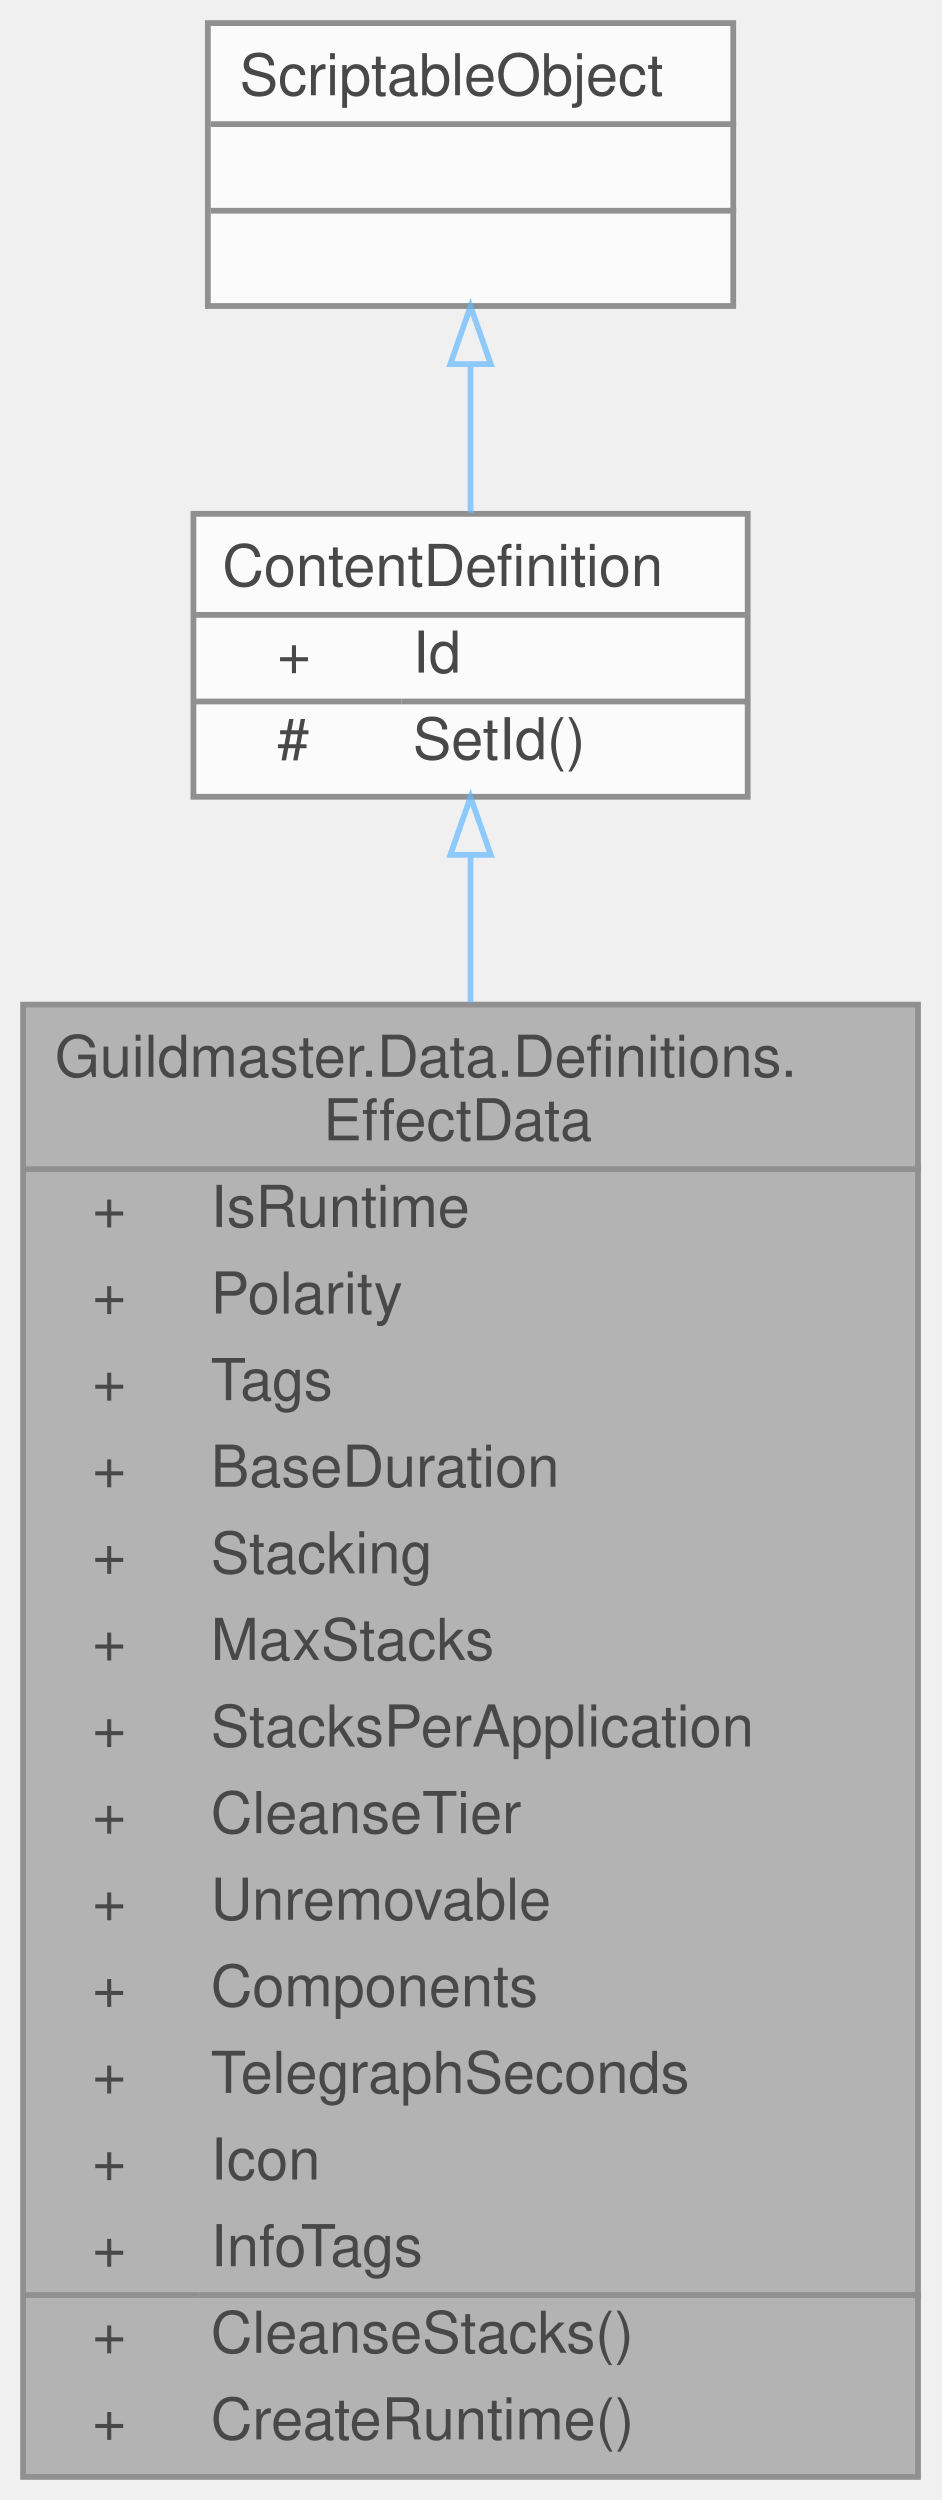
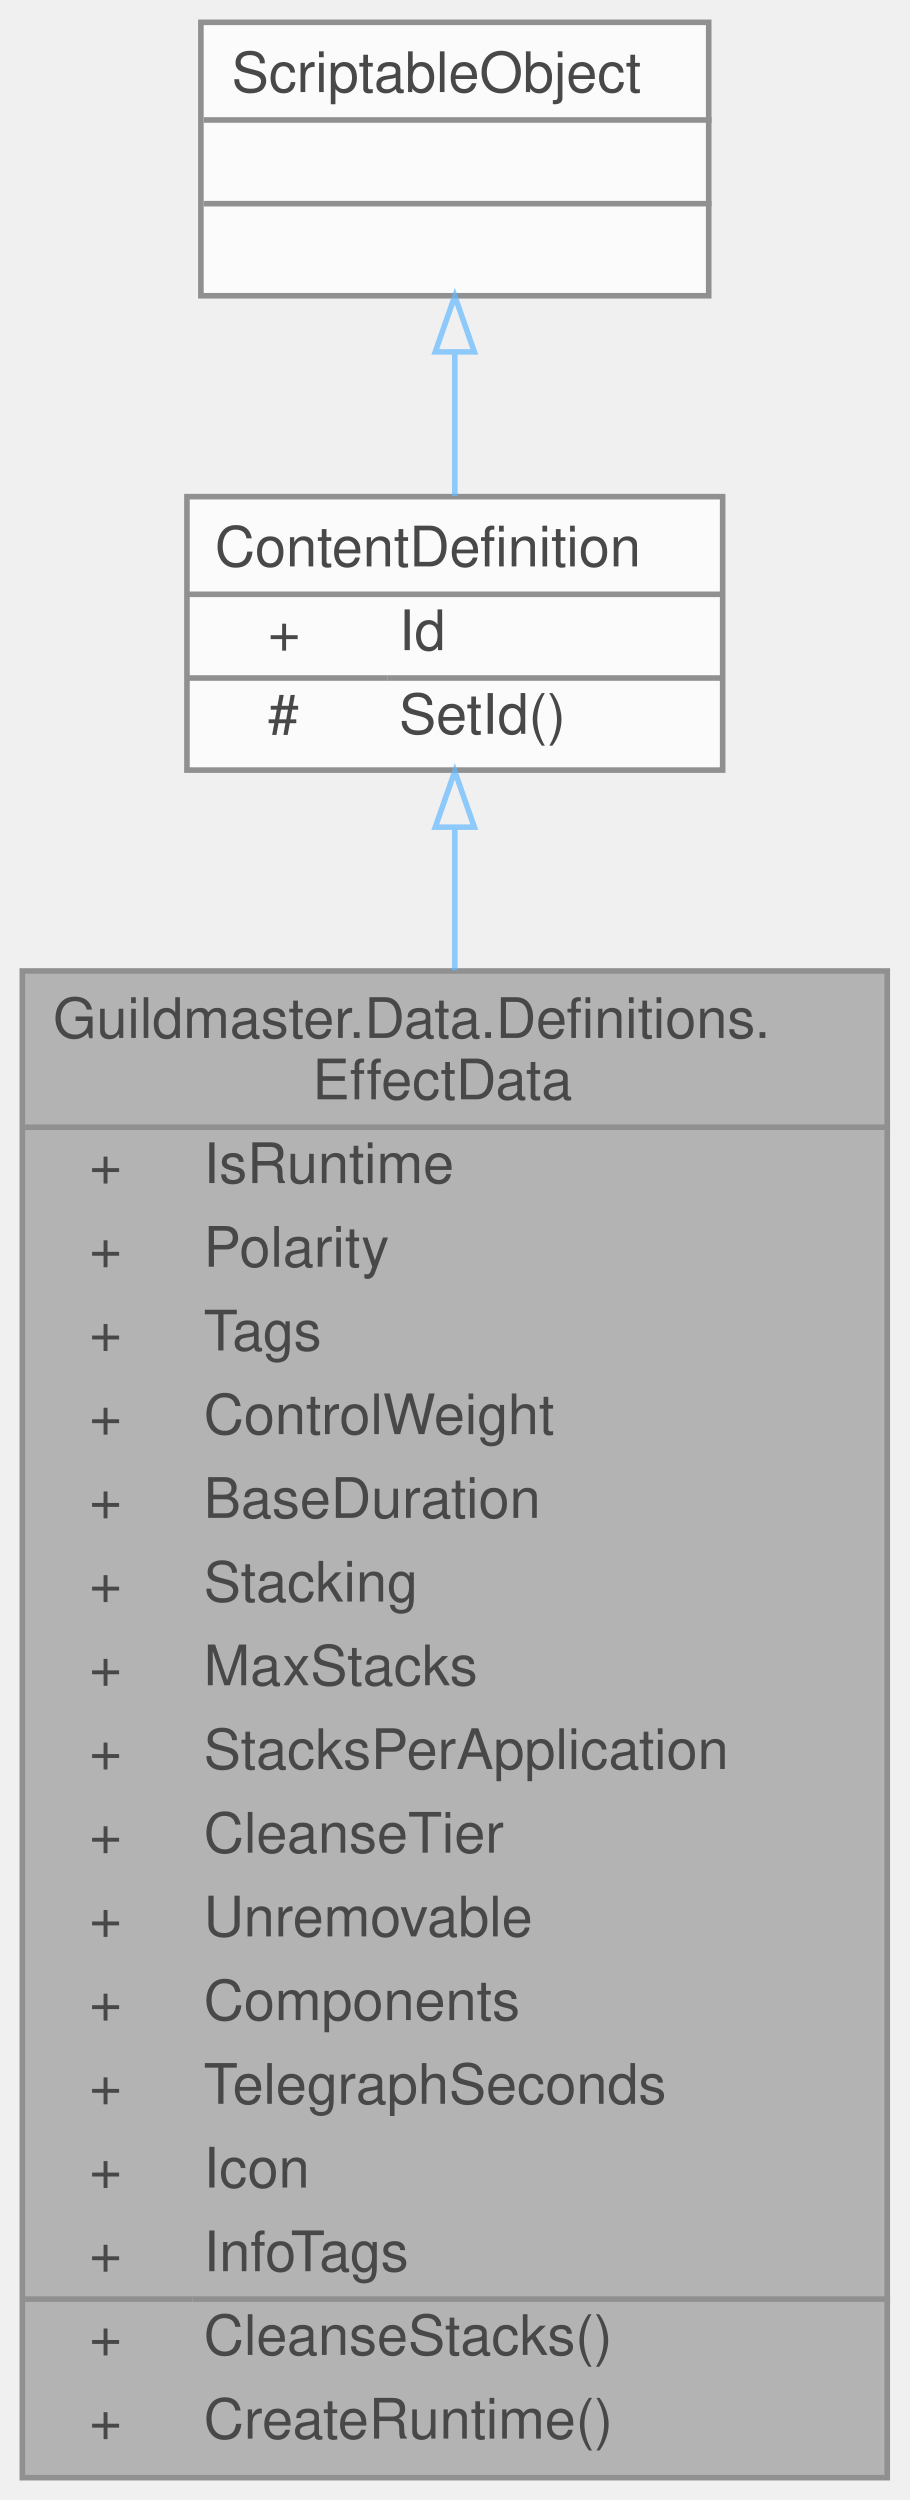
- <svg xmlns="http://www.w3.org/2000/svg" xmlns:xlink="http://www.w3.org/1999/xlink" width="163pt" height="433pt" viewBox="0.00 0.00 163.00 433.00">
+ <svg xmlns="http://www.w3.org/2000/svg" xmlns:xlink="http://www.w3.org/1999/xlink" width="163pt" height="448pt" viewBox="0.00 0.00 163.00 448.00">
  <svg id="main" version="1.1" xml:space="preserve">
    <style type="text/css">
.node, .edge {opacity: 0.7;}
.node.selected, .edge.selected {opacity: 1;}
.edge:hover path { stroke: red; }
.edge:hover polygon { stroke: red; fill: red; }
</style>
    <svg id="graph" class="graph">
-       <g id="graph0" class="graph" transform="scale(1 1) rotate(0) translate(4 429)">
+       <g id="graph0" class="graph" transform="scale(1 1) rotate(0) translate(4 444)">
        <g id="Node000001" class="node">
          <g id="a_Node000001">
            <a xlink:title="Иммутабельное определение таймированного эффекта: идентичность, полярность, категориальные теги,...">
-               <polygon fill="#999999" stroke="transparent" points="155,-255 0,-255 0,0 155,0 155,-255" />
-               <text text-anchor="start" x="5.5" y="-242.5" font-family="Helvetica,sans-Serif" font-size="10.00">Guildmaster.Data.Definitions.</text>
-               <text text-anchor="start" x="52" y="-231.5" font-family="Helvetica,sans-Serif" font-size="10.00">EffectData</text>
-               <text text-anchor="start" x="12" y="-216.5" font-family="Helvetica,sans-Serif" font-size="10.00">+</text>
-               <text text-anchor="start" x="32.5" y="-216.5" font-family="Helvetica,sans-Serif" font-size="10.00">IsRuntime</text>
-               <text text-anchor="start" x="12" y="-201.5" font-family="Helvetica,sans-Serif" font-size="10.00">+</text>
-               <text text-anchor="start" x="32.5" y="-201.5" font-family="Helvetica,sans-Serif" font-size="10.00">Polarity</text>
-               <text text-anchor="start" x="12" y="-186.5" font-family="Helvetica,sans-Serif" font-size="10.00">+</text>
-               <text text-anchor="start" x="32.5" y="-186.5" font-family="Helvetica,sans-Serif" font-size="10.00">Tags</text>
-               <text text-anchor="start" x="12" y="-171.5" font-family="Helvetica,sans-Serif" font-size="10.00">+</text>
-               <text text-anchor="start" x="32.5" y="-171.5" font-family="Helvetica,sans-Serif" font-size="10.00">BaseDuration</text>
-               <text text-anchor="start" x="12" y="-156.5" font-family="Helvetica,sans-Serif" font-size="10.00">+</text>
-               <text text-anchor="start" x="32.5" y="-156.5" font-family="Helvetica,sans-Serif" font-size="10.00">Stacking</text>
-               <text text-anchor="start" x="12" y="-141.5" font-family="Helvetica,sans-Serif" font-size="10.00">+</text>
-               <text text-anchor="start" x="32.5" y="-141.5" font-family="Helvetica,sans-Serif" font-size="10.00">MaxStacks</text>
-               <text text-anchor="start" x="12" y="-126.5" font-family="Helvetica,sans-Serif" font-size="10.00">+</text>
-               <text text-anchor="start" x="32.5" y="-126.5" font-family="Helvetica,sans-Serif" font-size="10.00">StacksPerApplication</text>
-               <text text-anchor="start" x="12" y="-111.5" font-family="Helvetica,sans-Serif" font-size="10.00">+</text>
-               <text text-anchor="start" x="32.5" y="-111.5" font-family="Helvetica,sans-Serif" font-size="10.00">CleanseTier</text>
-               <text text-anchor="start" x="12" y="-96.5" font-family="Helvetica,sans-Serif" font-size="10.00">+</text>
-               <text text-anchor="start" x="32.5" y="-96.5" font-family="Helvetica,sans-Serif" font-size="10.00">Unremovable</text>
-               <text text-anchor="start" x="12" y="-81.5" font-family="Helvetica,sans-Serif" font-size="10.00">+</text>
-               <text text-anchor="start" x="32.5" y="-81.5" font-family="Helvetica,sans-Serif" font-size="10.00">Components</text>
-               <text text-anchor="start" x="12" y="-66.5" font-family="Helvetica,sans-Serif" font-size="10.00">+</text>
-               <text text-anchor="start" x="32.5" y="-66.5" font-family="Helvetica,sans-Serif" font-size="10.00">TelegraphSeconds</text>
-               <text text-anchor="start" x="12" y="-51.5" font-family="Helvetica,sans-Serif" font-size="10.00">+</text>
-               <text text-anchor="start" x="32.5" y="-51.5" font-family="Helvetica,sans-Serif" font-size="10.00">Icon</text>
-               <text text-anchor="start" x="12" y="-36.5" font-family="Helvetica,sans-Serif" font-size="10.00">+</text>
-               <text text-anchor="start" x="32.5" y="-36.5" font-family="Helvetica,sans-Serif" font-size="10.00">InfoTags</text>
-               <text text-anchor="start" x="12" y="-21.5" font-family="Helvetica,sans-Serif" font-size="10.00">+</text>
-               <text text-anchor="start" x="32.5" y="-21.5" font-family="Helvetica,sans-Serif" font-size="10.00">CleanseStacks()</text>
-               <text text-anchor="start" x="12" y="-6.5" font-family="Helvetica,sans-Serif" font-size="10.00">+</text>
-               <text text-anchor="start" x="32.5" y="-6.5" font-family="Helvetica,sans-Serif" font-size="10.00">CreateRuntime()</text>
-               <polygon fill="#666666" stroke="#666666" points="0.5,-226.5 0.5,-226.5 155.5,-226.5 155.5,-226.5 0.5,-226.5" />
-               <polygon fill="#666666" stroke="#666666" points="0.5,-31.5 0.5,-31.5 30.5,-31.5 30.5,-31.5 0.5,-31.5" />
-               <polygon fill="#666666" stroke="#666666" points="30.5,-31.5 30.5,-31.5 155.5,-31.5 155.5,-31.5 30.5,-31.5" />
-               <polygon fill="none" stroke="#666666" points="0,0 0,-255 155,-255 155,0 0,0" />
+               <polygon fill="#999999" stroke="transparent" points="155,-270 0,-270 0,0 155,0 155,-270" />
+               <text text-anchor="start" x="5.5" y="-258" font-family="Helvetica,sans-Serif" font-size="10.00">Guildmaster.Data.Definitions.</text>
+               <text text-anchor="start" x="52" y="-247" font-family="Helvetica,sans-Serif" font-size="10.00">EffectData</text>
+               <text text-anchor="start" x="12" y="-232" font-family="Helvetica,sans-Serif" font-size="10.00">+</text>
+               <text text-anchor="start" x="32.5" y="-232" font-family="Helvetica,sans-Serif" font-size="10.00">IsRuntime</text>
+               <text text-anchor="start" x="12" y="-217" font-family="Helvetica,sans-Serif" font-size="10.00">+</text>
+               <text text-anchor="start" x="32.5" y="-217" font-family="Helvetica,sans-Serif" font-size="10.00">Polarity</text>
+               <text text-anchor="start" x="12" y="-202" font-family="Helvetica,sans-Serif" font-size="10.00">+</text>
+               <text text-anchor="start" x="32.5" y="-202" font-family="Helvetica,sans-Serif" font-size="10.00">Tags</text>
+               <text text-anchor="start" x="12" y="-187" font-family="Helvetica,sans-Serif" font-size="10.00">+</text>
+               <text text-anchor="start" x="32.5" y="-187" font-family="Helvetica,sans-Serif" font-size="10.00">ControlWeight</text>
+               <text text-anchor="start" x="12" y="-172" font-family="Helvetica,sans-Serif" font-size="10.00">+</text>
+               <text text-anchor="start" x="32.5" y="-172" font-family="Helvetica,sans-Serif" font-size="10.00">BaseDuration</text>
+               <text text-anchor="start" x="12" y="-157" font-family="Helvetica,sans-Serif" font-size="10.00">+</text>
+               <text text-anchor="start" x="32.5" y="-157" font-family="Helvetica,sans-Serif" font-size="10.00">Stacking</text>
+               <text text-anchor="start" x="12" y="-142" font-family="Helvetica,sans-Serif" font-size="10.00">+</text>
+               <text text-anchor="start" x="32.5" y="-142" font-family="Helvetica,sans-Serif" font-size="10.00">MaxStacks</text>
+               <text text-anchor="start" x="12" y="-127" font-family="Helvetica,sans-Serif" font-size="10.00">+</text>
+               <text text-anchor="start" x="32.5" y="-127" font-family="Helvetica,sans-Serif" font-size="10.00">StacksPerApplication</text>
+               <text text-anchor="start" x="12" y="-112" font-family="Helvetica,sans-Serif" font-size="10.00">+</text>
+               <text text-anchor="start" x="32.5" y="-112" font-family="Helvetica,sans-Serif" font-size="10.00">CleanseTier</text>
+               <text text-anchor="start" x="12" y="-97" font-family="Helvetica,sans-Serif" font-size="10.00">+</text>
+               <text text-anchor="start" x="32.5" y="-97" font-family="Helvetica,sans-Serif" font-size="10.00">Unremovable</text>
+               <text text-anchor="start" x="12" y="-82" font-family="Helvetica,sans-Serif" font-size="10.00">+</text>
+               <text text-anchor="start" x="32.5" y="-82" font-family="Helvetica,sans-Serif" font-size="10.00">Components</text>
+               <text text-anchor="start" x="12" y="-67" font-family="Helvetica,sans-Serif" font-size="10.00">+</text>
+               <text text-anchor="start" x="32.5" y="-67" font-family="Helvetica,sans-Serif" font-size="10.00">TelegraphSeconds</text>
+               <text text-anchor="start" x="12" y="-52" font-family="Helvetica,sans-Serif" font-size="10.00">+</text>
+               <text text-anchor="start" x="32.5" y="-52" font-family="Helvetica,sans-Serif" font-size="10.00">Icon</text>
+               <text text-anchor="start" x="12" y="-37" font-family="Helvetica,sans-Serif" font-size="10.00">+</text>
+               <text text-anchor="start" x="32.5" y="-37" font-family="Helvetica,sans-Serif" font-size="10.00">InfoTags</text>
+               <text text-anchor="start" x="12" y="-22" font-family="Helvetica,sans-Serif" font-size="10.00">+</text>
+               <text text-anchor="start" x="32.5" y="-22" font-family="Helvetica,sans-Serif" font-size="10.00">CleanseStacks()</text>
+               <text text-anchor="start" x="12" y="-7" font-family="Helvetica,sans-Serif" font-size="10.00">+</text>
+               <text text-anchor="start" x="32.5" y="-7" font-family="Helvetica,sans-Serif" font-size="10.00">CreateRuntime()</text>
+               <polygon fill="#666666" stroke="#666666" points="0.5,-242 0.5,-242 155.5,-242 155.5,-242 0.5,-242" />
+               <polygon fill="#666666" stroke="#666666" points="0.5,-32 0.5,-32 30.5,-32 30.5,-32 0.5,-32" />
+               <polygon fill="#666666" stroke="#666666" points="30.5,-32 30.5,-32 155.5,-32 155.5,-32 30.5,-32" />
+               <polygon fill="none" stroke="#666666" points="0,0 0,-270 155,-270 155,0 0,0" />
            </a>
          </g>
        </g>
        <g id="Node000002" class="node">
          <g id="a_Node000002">
            <a xlink:href="classGuildmaster_1_1Data_1_1Definitions_1_1ContentDefinition.html" target="_top" xlink:title="Базовый класс всех контент-SO: несёт канонический строковый id (domain.name), по которому связываются...">
-               <polygon fill="white" stroke="transparent" points="125.5,-340 29.5,-340 29.5,-291 125.5,-291 125.5,-340" />
-               <text text-anchor="start" x="34.5" y="-327.5" font-family="Helvetica,sans-Serif" font-size="10.00">ContentDefinition</text>
-               <text text-anchor="start" x="44" y="-312.5" font-family="Helvetica,sans-Serif" font-size="10.00">+</text>
-               <text text-anchor="start" x="67.5" y="-312.5" font-family="Helvetica,sans-Serif" font-size="10.00">Id</text>
-               <text text-anchor="start" x="44" y="-297.5" font-family="Helvetica,sans-Serif" font-size="10.00">#</text>
-               <text text-anchor="start" x="67.5" y="-297.5" font-family="Helvetica,sans-Serif" font-size="10.00">SetId()</text>
-               <polygon fill="#666666" stroke="#666666" points="29.5,-322.5 29.5,-322.5 125.5,-322.5 125.5,-322.5 29.5,-322.5" />
-               <polygon fill="#666666" stroke="#666666" points="29.5,-307.5 29.5,-307.5 65.5,-307.5 65.5,-307.5 29.5,-307.5" />
-               <polygon fill="#666666" stroke="#666666" points="65.5,-307.5 65.5,-307.5 125.5,-307.5 125.5,-307.5 65.5,-307.5" />
-               <polygon fill="none" stroke="#666666" points="29.5,-291 29.5,-340 125.5,-340 125.5,-291 29.5,-291" />
+               <polygon fill="white" stroke="transparent" points="125.5,-355 29.5,-355 29.5,-306 125.5,-306 125.5,-355" />
+               <text text-anchor="start" x="34.5" y="-342.5" font-family="Helvetica,sans-Serif" font-size="10.00">ContentDefinition</text>
+               <text text-anchor="start" x="44" y="-327.5" font-family="Helvetica,sans-Serif" font-size="10.00">+</text>
+               <text text-anchor="start" x="67.5" y="-327.5" font-family="Helvetica,sans-Serif" font-size="10.00">Id</text>
+               <text text-anchor="start" x="44" y="-312.5" font-family="Helvetica,sans-Serif" font-size="10.00">#</text>
+               <text text-anchor="start" x="67.5" y="-312.5" font-family="Helvetica,sans-Serif" font-size="10.00">SetId()</text>
+               <polygon fill="#666666" stroke="#666666" points="29.5,-337.5 29.5,-337.5 125.5,-337.5 125.5,-337.5 29.5,-337.5" />
+               <polygon fill="#666666" stroke="#666666" points="29.5,-322.5 29.5,-322.5 65.5,-322.5 65.5,-322.5 29.5,-322.5" />
+               <polygon fill="#666666" stroke="#666666" points="65.5,-322.5 65.5,-322.5 125.5,-322.5 125.5,-322.5 65.5,-322.5" />
+               <polygon fill="none" stroke="#666666" points="29.5,-306 29.5,-355 125.5,-355 125.5,-306 29.5,-306" />
            </a>
          </g>
        </g>
        <g id="edge1_Node000001_Node000002" class="edge">
          <g id="a_edge1_Node000001_Node000002">
            <a xlink:title=" ">
-               <path fill="none" stroke="#63b8ff" d="M77.5,-280.75C77.5,-273.08 77.5,-264.48 77.5,-255.39" />
-               <polygon fill="none" stroke="#63b8ff" points="74,-280.94 77.5,-290.94 81,-280.94 74,-280.94" />
+               <path fill="none" stroke="#63b8ff" d="M77.5,-295.56C77.5,-287.87 77.5,-279.25 77.5,-270.1" />
+               <polygon fill="none" stroke="#63b8ff" points="74,-295.77 77.5,-305.77 81,-295.77 74,-295.77" />
            </a>
          </g>
        </g>
        <g id="Node000003" class="node">
          <g id="a_Node000003">
            <a xlink:title=" ">
-               <polygon fill="white" stroke="transparent" points="123,-425 32,-425 32,-376 123,-376 123,-425" />
-               <text text-anchor="start" x="37.5" y="-412.5" font-family="Helvetica,sans-Serif" font-size="10.00">ScriptableObject</text>
+               <polygon fill="white" stroke="transparent" points="123,-440 32,-440 32,-391 123,-391 123,-440" />
+               <text text-anchor="start" x="37.5" y="-427.5" font-family="Helvetica,sans-Serif" font-size="10.00">ScriptableObject</text>
+               <text text-anchor="start" x="76" y="-412.5" font-family="Helvetica,sans-Serif" font-size="10.00"> </text>
              <text text-anchor="start" x="76" y="-397.5" font-family="Helvetica,sans-Serif" font-size="10.00"> </text>
-               <text text-anchor="start" x="76" y="-382.5" font-family="Helvetica,sans-Serif" font-size="10.00"> </text>
+               <polygon fill="#666666" stroke="#666666" points="32.5,-422.5 32.5,-422.5 123.5,-422.5 123.5,-422.5 32.5,-422.5" />
              <polygon fill="#666666" stroke="#666666" points="32.5,-407.5 32.5,-407.5 123.5,-407.5 123.5,-407.5 32.5,-407.5" />
-               <polygon fill="#666666" stroke="#666666" points="32.5,-392.5 32.5,-392.5 123.5,-392.5 123.5,-392.5 32.5,-392.5" />
-               <polygon fill="none" stroke="#666666" points="32,-376 32,-425 123,-425 123,-376 32,-376" />
+               <polygon fill="none" stroke="#666666" points="32,-391 32,-440 123,-440 123,-391 32,-391" />
            </a>
          </g>
        </g>
        <g id="edge2_Node000002_Node000003" class="edge">
          <g id="a_edge2_Node000002_Node000003">
            <a xlink:title=" ">
-               <path fill="none" stroke="#63b8ff" d="M77.5,-365.77C77.5,-357.17 77.5,-348.1 77.5,-340.12" />
-               <polygon fill="none" stroke="#63b8ff" points="74,-365.94 77.5,-375.94 81,-365.94 74,-365.94" />
+               <path fill="none" stroke="#63b8ff" d="M77.5,-380.77C77.5,-372.17 77.5,-363.1 77.5,-355.12" />
+               <polygon fill="none" stroke="#63b8ff" points="74,-380.94 77.5,-390.94 81,-380.94 74,-380.94" />
            </a>
          </g>
        </g>
      </g>
    </svg>
  </svg>
  <style type="text/css">

[data-mouse-over-selected='false'] { opacity: 0.7; }
[data-mouse-over-selected='true']  { opacity: 1.0; }

</style>
</svg>
